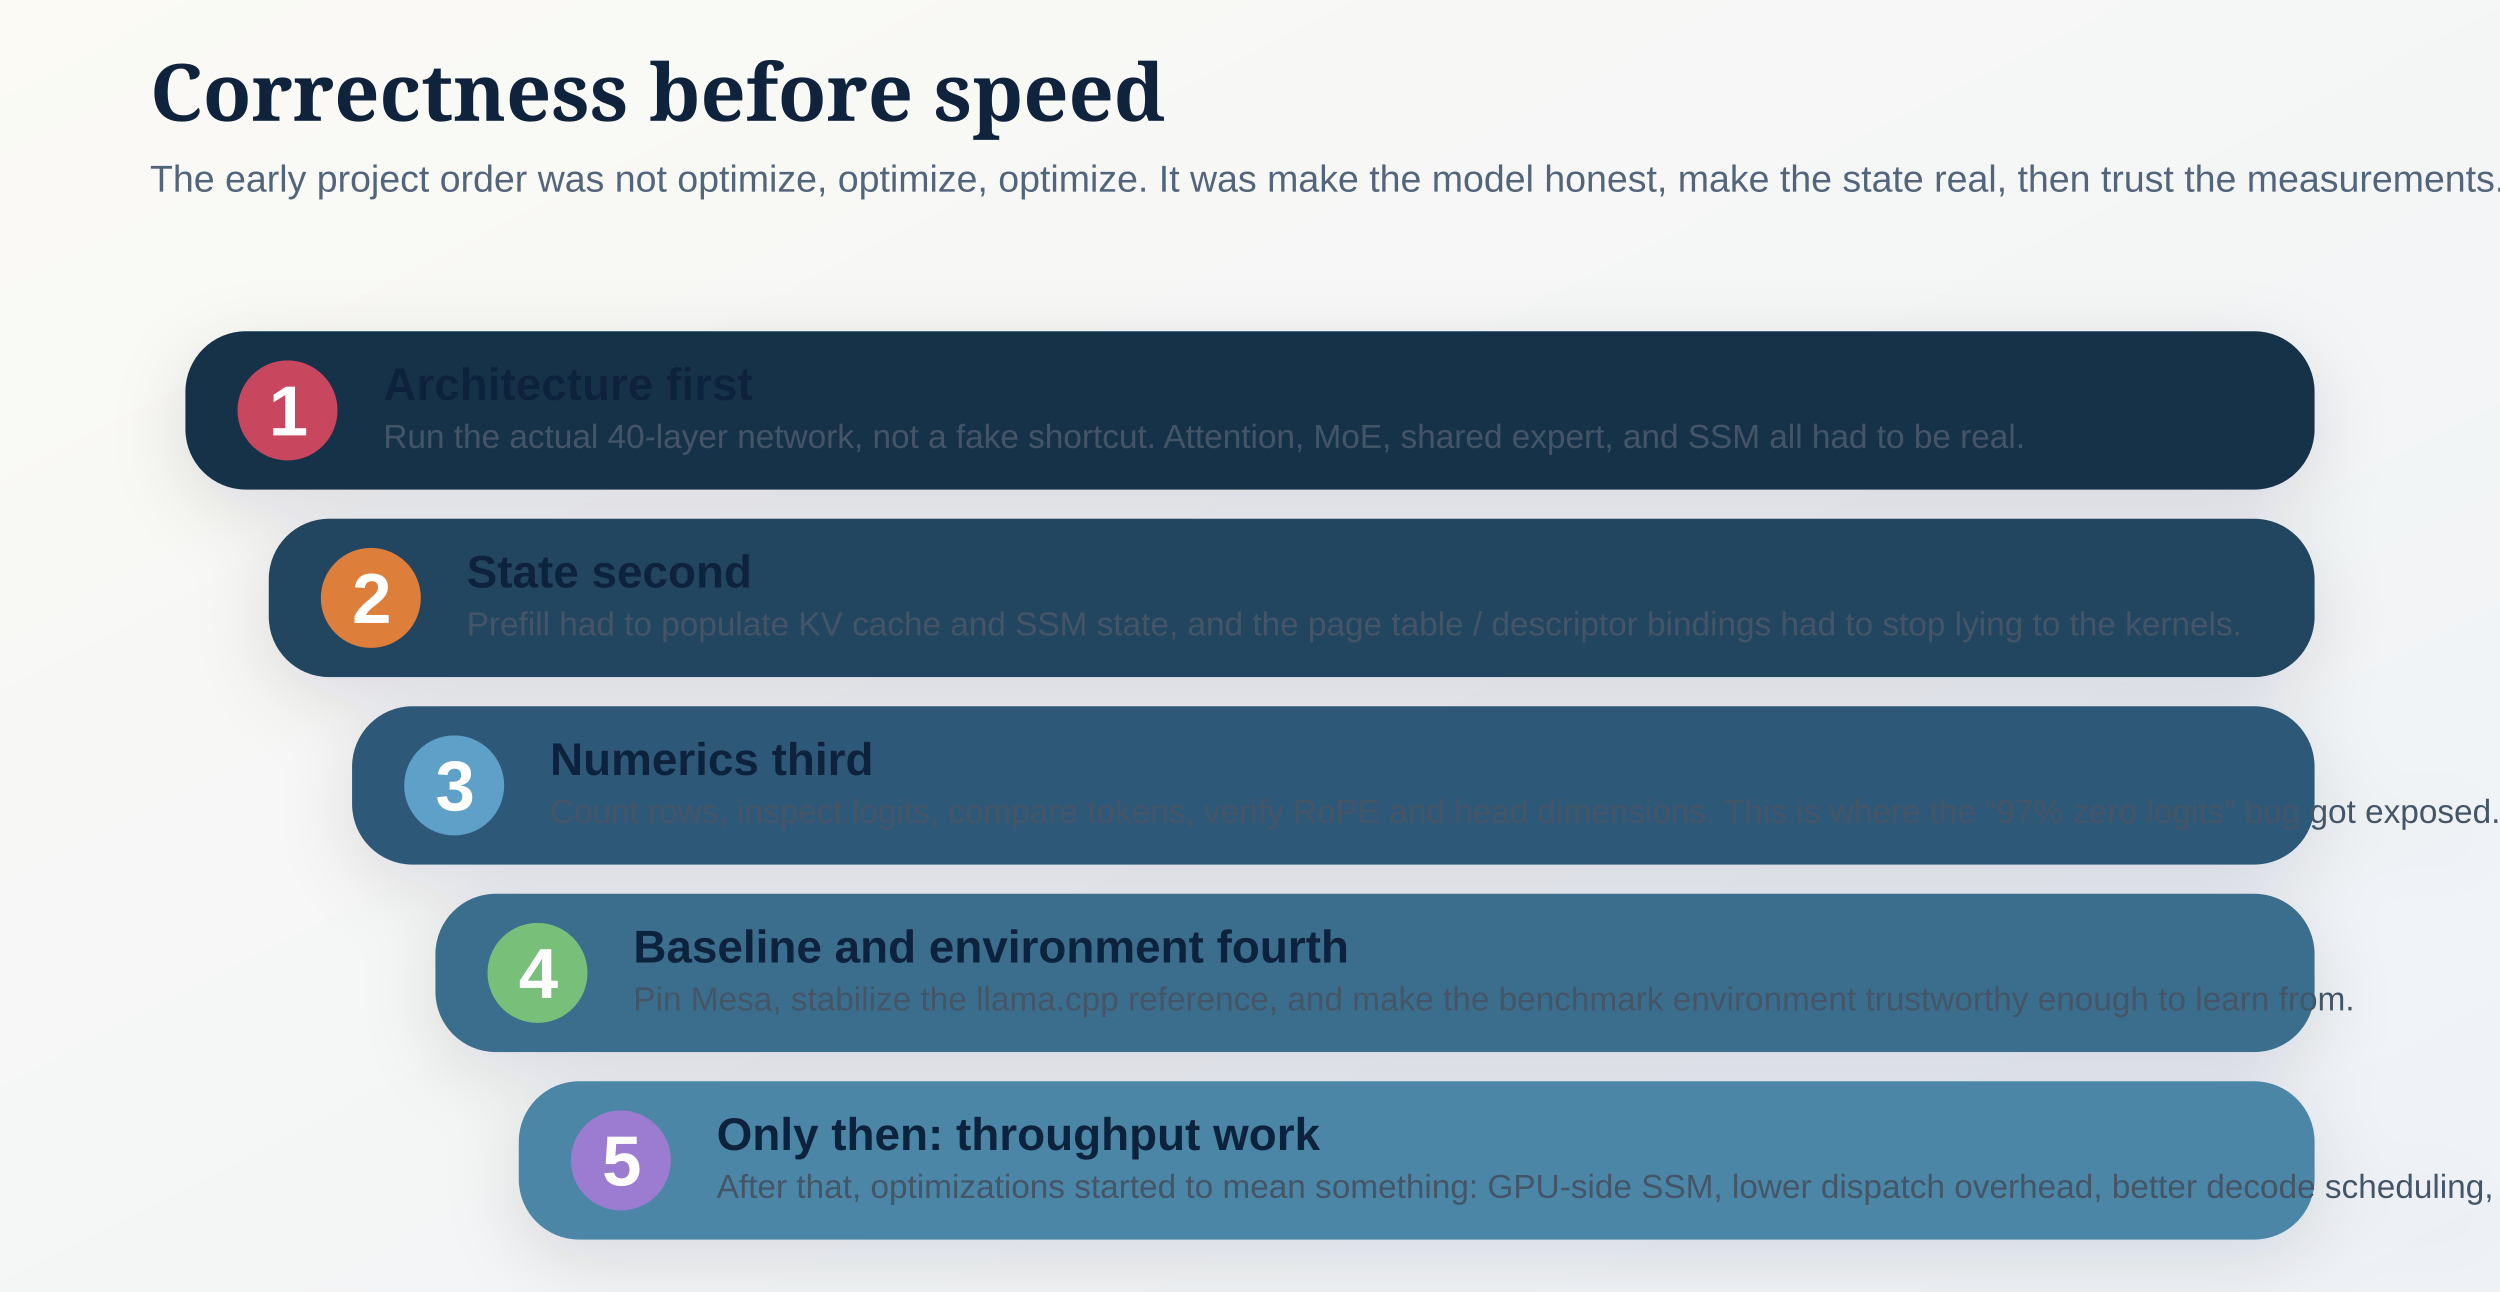
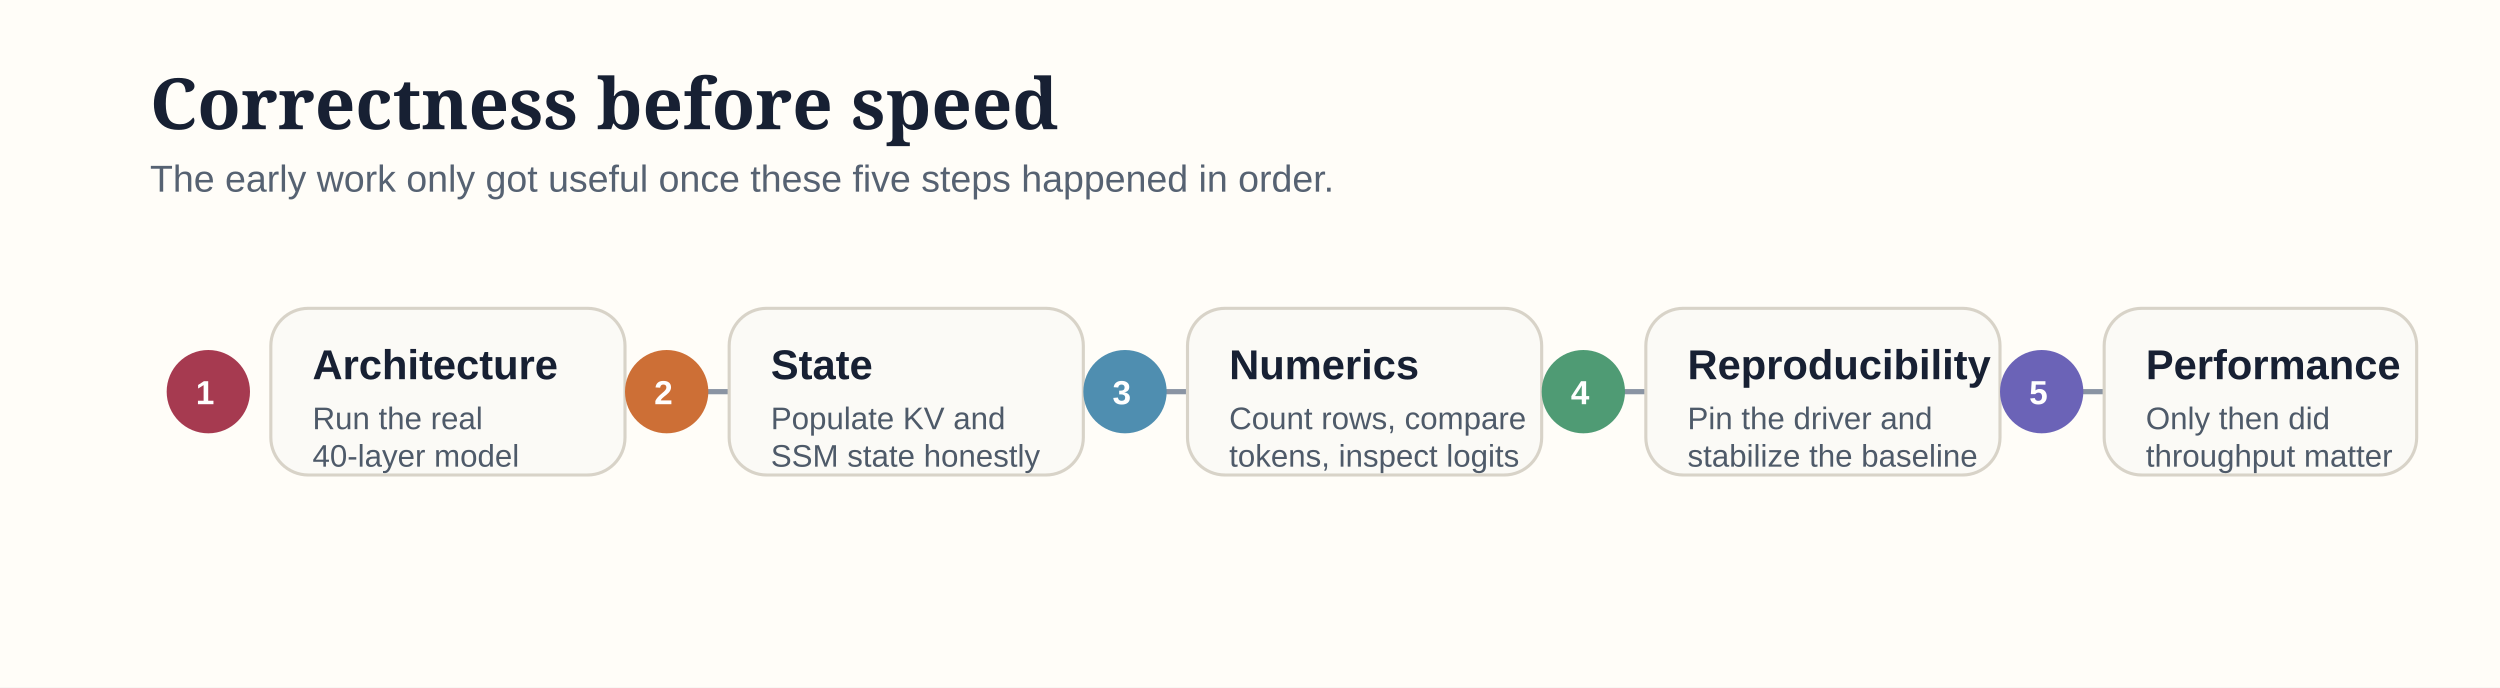
- <svg xmlns="http://www.w3.org/2000/svg" width="1200" height="620" viewBox="0 0 1200 620" role="img" aria-labelledby="title desc">
+ <svg xmlns="http://www.w3.org/2000/svg" width="1200" height="330" viewBox="0 0 1200 330" role="img" aria-labelledby="title desc">
  <defs>
-     <linearGradient id="bg2" x1="0" y1="0" x2="1" y2="1">
-       <stop offset="0%" stop-color="#fbfaf5" />
-       <stop offset="100%" stop-color="#eef2f7" />
-     </linearGradient>
-     <filter id="shadow2" x="-20%" y="-20%" width="140%" height="140%">
-       <feDropShadow dx="0" dy="10" stdDeviation="18" flood-color="#0f172a" flood-opacity="0.12" />
-     </filter>
    <style>
-       .title { font: 700 38px Georgia, serif; fill: #10233c; }
-       .subtitle { font: 500 18px Arial, sans-serif; fill: #53657b; }
-       .step { font: 700 22px Arial, sans-serif; fill: #10233c; }
-       .copy { font: 400 16px Arial, sans-serif; fill: #445567; }
-       .num { font: 700 34px Arial, sans-serif; fill: #ffffff; }
-       .card { stroke-width: 2; rx: 28; }
+       .title { font: 700 34px Georgia, serif; fill: #172033; }
+       .subtitle { font: 400 18px Arial, sans-serif; fill: #566272; }
+       .step { font: 700 20px Arial, sans-serif; fill: #172033; }
+       .copy { font: 400 15px Arial, sans-serif; fill: #4e5a69; }
+       .num { font: 700 16px Arial, sans-serif; fill: #fff; }
+       .pill { fill: #fbfaf6; stroke: #d8d3c8; stroke-width: 1.5; rx: 18; }
+       .line { stroke: #8a94a3; stroke-width: 2.5; fill: none; }
    </style>
  </defs>
-   <rect width="1200" height="620" fill="url(#bg2)" />
-   <g transform="translate(72 58)">
-     <text class="title">Correctness before speed</text>
-     <text class="subtitle" x="0" y="34">The early project order was not optimize, optimize, optimize. It was make the model honest, make the state real, then trust the measurements.</text>
+   <rect width="1200" height="330" fill="#fffdf8" />
+   <text class="title" x="72" y="62">Correctness before speed</text>
+   <text class="subtitle" x="72" y="92">The early work only got useful once these five steps happened in order.</text>
+   <path class="line" d="M146 188 H1054" />
+   <g transform="translate(72 136)">
+     <circle cx="28" cy="52" r="20" fill="#a63a50" />
+     <text class="num" x="22" y="58">1</text>
+     <rect class="pill" x="58" y="12" width="170" height="80" />
+     <text class="step" x="78" y="46">Architecture</text>
+     <text class="copy" x="78" y="70">Run the real</text>
+     <text class="copy" x="78" y="88">40-layer model</text>
  </g>
-   <g filter="url(#shadow2)">
-     <rect class="card" x="90" y="160" width="1020" height="74" fill="#19324a" stroke="#19324a" />
-     <circle cx="138" cy="197" r="24" fill="#c8465f" />
-     <text class="num" x="129" y="209">1</text>
-     <text class="step" x="184" y="192" fill="#ffffff">Architecture first</text>
-     <text class="copy" x="184" y="215" fill="#d7e1ea">Run the actual 40-layer network, not a fake shortcut. Attention, MoE, shared expert, and SSM all had to be real.</text>
-     <rect class="card" x="130" y="250" width="980" height="74" fill="#244560" stroke="#244560" />
-     <circle cx="178" cy="287" r="24" fill="#dd7e3b" />
-     <text class="num" x="169" y="299">2</text>
-     <text class="step" x="224" y="282" fill="#ffffff">State second</text>
-     <text class="copy" x="224" y="305" fill="#d7e1ea">Prefill had to populate KV cache and SSM state, and the page table / descriptor bindings had to stop lying to the kernels.</text>
-     <rect class="card" x="170" y="340" width="940" height="74" fill="#2f5877" stroke="#2f5877" />
-     <circle cx="218" cy="377" r="24" fill="#5ea0c9" />
-     <text class="num" x="209" y="389">3</text>
-     <text class="step" x="264" y="372" fill="#ffffff">Numerics third</text>
-     <text class="copy" x="264" y="395" fill="#d7e1ea">Count rows, inspect logits, compare tokens, verify RoPE and head dimensions. This is where the “97% zero logits” bug got exposed.</text>
-     <rect class="card" x="210" y="430" width="900" height="74" fill="#3b6d8d" stroke="#3b6d8d" />
-     <circle cx="258" cy="467" r="24" fill="#78bf7a" />
-     <text class="num" x="249" y="479">4</text>
-     <text class="step" x="304" y="462" fill="#ffffff">Baseline and environment fourth</text>
-     <text class="copy" x="304" y="485" fill="#d7e1ea">Pin Mesa, stabilize the llama.cpp reference, and make the benchmark environment trustworthy enough to learn from.</text>
-     <rect class="card" x="250" y="520" width="860" height="74" fill="#4b86a7" stroke="#4b86a7" />
-     <circle cx="298" cy="557" r="24" fill="#9b7bd0" />
-     <text class="num" x="289" y="569">5</text>
-     <text class="step" x="344" y="552" fill="#ffffff">Only then: throughput work</text>
-     <text class="copy" x="344" y="575" fill="#d7e1ea">After that, optimizations started to mean something: GPU-side SSM, lower dispatch overhead, better decode scheduling, fewer lies.</text>
+   <g transform="translate(292 136)">
+     <circle cx="28" cy="52" r="20" fill="#cd6f36" />
+     <text class="num" x="22" y="58">2</text>
+     <rect class="pill" x="58" y="12" width="170" height="80" />
+     <text class="step" x="78" y="46">State</text>
+     <text class="copy" x="78" y="70">Populate KV and</text>
+     <text class="copy" x="78" y="88">SSM state honestly</text>
+   </g>
+   <g transform="translate(512 136)">
+     <circle cx="28" cy="52" r="20" fill="#4f8eb0" />
+     <text class="num" x="22" y="58">3</text>
+     <rect class="pill" x="58" y="12" width="170" height="80" />
+     <text class="step" x="78" y="46">Numerics</text>
+     <text class="copy" x="78" y="70">Count rows, compare</text>
+     <text class="copy" x="78" y="88">tokens, inspect logits</text>
+   </g>
+   <g transform="translate(732 136)">
+     <circle cx="28" cy="52" r="20" fill="#4f9b74" />
+     <text class="num" x="22" y="58">4</text>
+     <rect class="pill" x="58" y="12" width="170" height="80" />
+     <text class="step" x="78" y="46">Reproducibility</text>
+     <text class="copy" x="78" y="70">Pin the driver and</text>
+     <text class="copy" x="78" y="88">stabilize the baseline</text>
+   </g>
+   <g transform="translate(952 136)">
+     <circle cx="28" cy="52" r="20" fill="#6b63b7" />
+     <text class="num" x="22" y="58">5</text>
+     <rect class="pill" x="58" y="12" width="150" height="80" />
+     <text class="step" x="78" y="46">Performance</text>
+     <text class="copy" x="78" y="70">Only then did</text>
+     <text class="copy" x="78" y="88">throughput matter</text>
  </g>
</svg>
